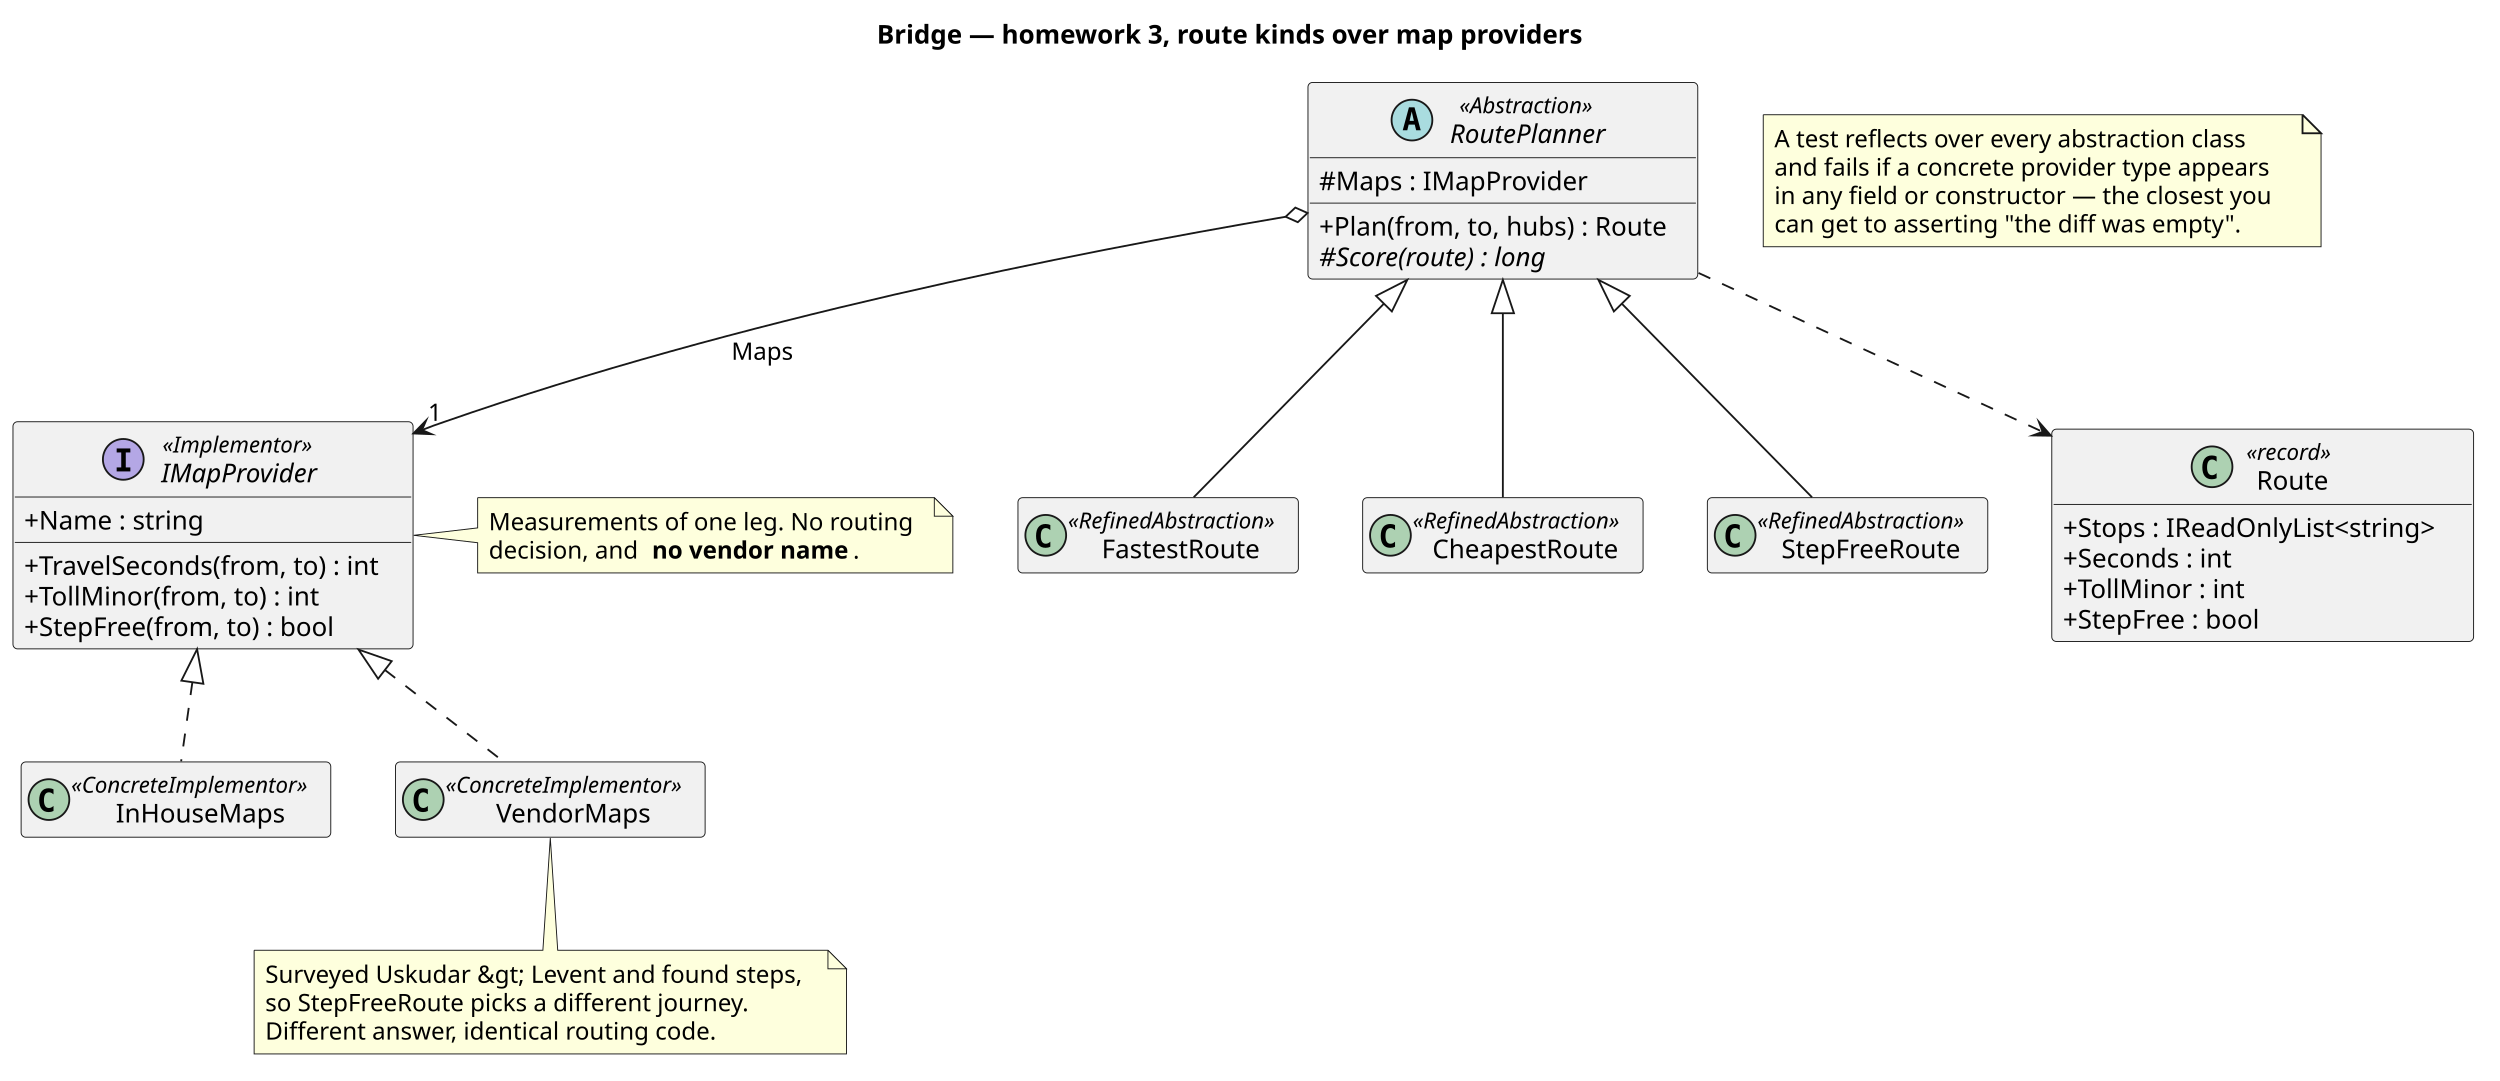
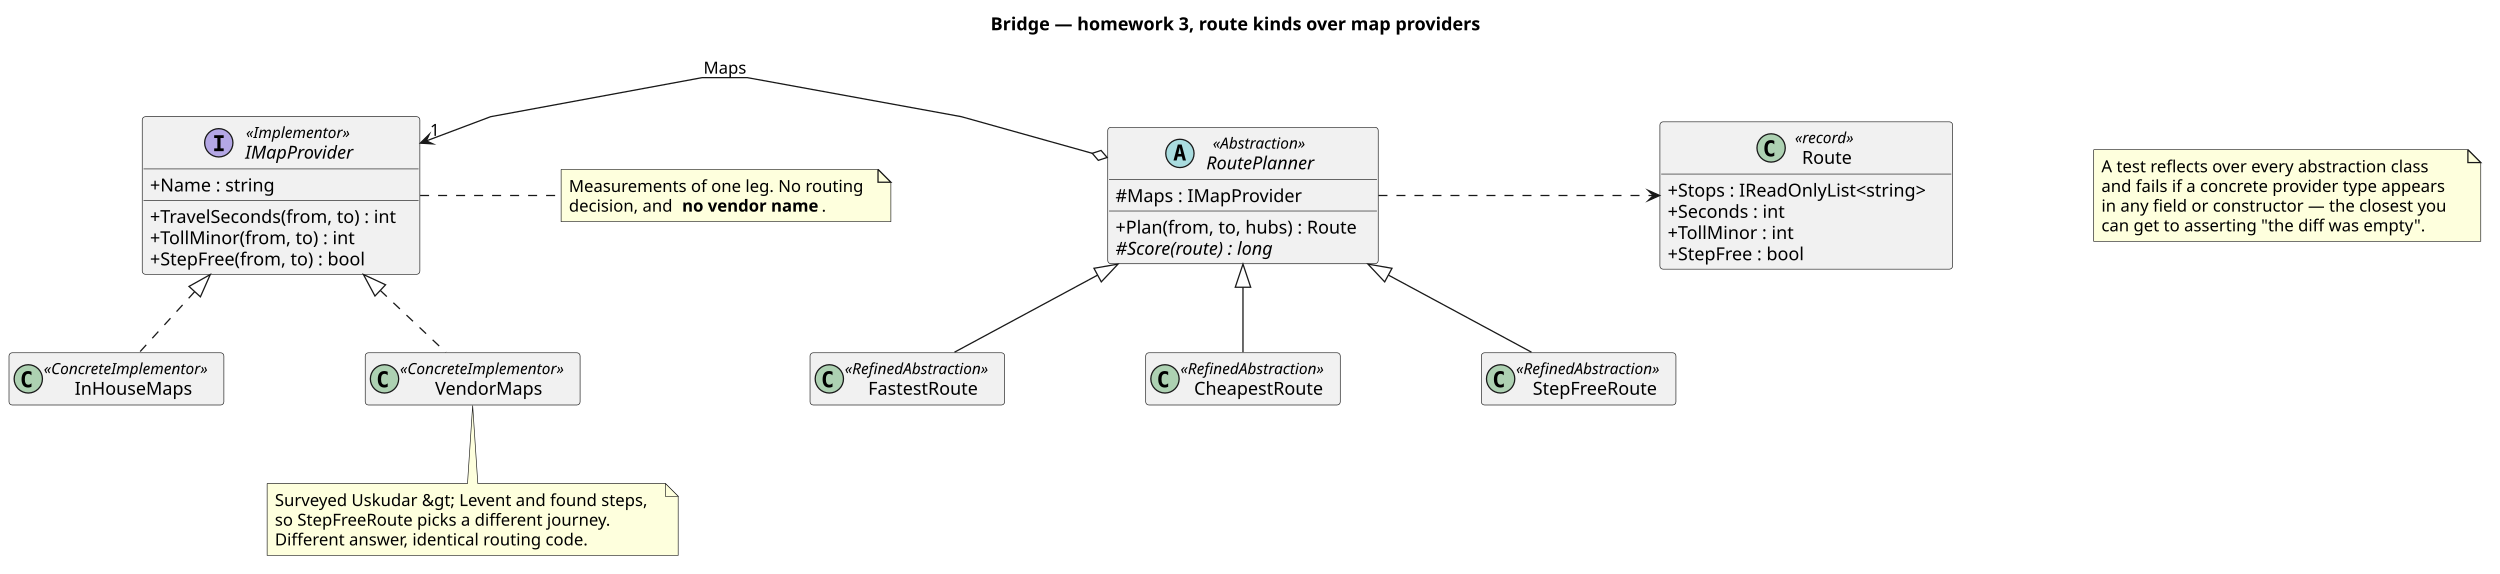
- <svg xmlns="http://www.w3.org/2000/svg" contentStyleType="text/css" data-diagram-type="CLASS" height="583px" preserveAspectRatio="none" style="width:1349px;height:583px;background:#FFFFFF;" version="1.1" viewBox="0 0 1349 583" width="1349px" zoomAndPan="magnify">
+ <svg xmlns="http://www.w3.org/2000/svg" contentStyleType="text/css" data-diagram-type="CLASS" height="446px" preserveAspectRatio="none" style="width:1944px;height:446px;background:#FFFFFF;" version="1.1" viewBox="0 0 1944 446" width="1944px" zoomAndPan="magnify">
  <defs />
  <g>
-     <g class="title" data-source-line="3">
-       <text fill="#000000" font-family="sans-serif" font-size="14" font-weight="700" lengthAdjust="spacing" textLength="396.491" x="473.127" y="23.535">Bridge — homework 3, route kinds over map providers</text>
+     <g class="title" data-source-line="5">
+       <text fill="#000000" font-family="sans-serif" font-size="14" font-weight="700" lengthAdjust="spacing" textLength="396.491" x="770.274" y="23.535">Bridge — homework 3, route kinds over map providers</text>
    </g>
-     <g class="entity" data-qualified-name="RoutePlanner" data-source-line="6" id="ent0001">
-       <rect fill="#F1F1F1" height="106.086" rx="2.5" ry="2.5" style="stroke:#181818;stroke-width:0.5;" width="210.331" x="705.78" y="44.488" />
-       <ellipse cx="761.896" cy="64.799" fill="#A9DCDF" rx="11" ry="11" style="stroke:#181818;stroke-width:1;" />
-       <path d="M761.76,60.147 L760.606,65.219 L762.922,65.219 Z M760.265,57.906 L763.262,57.906 L766.607,70.299 L764.158,70.299 L763.395,67.236 L760.116,67.236 L759.369,70.299 L756.92,70.299 Z " fill="#000000" />
-       <text fill="#000000" font-family="sans-serif" font-size="12" font-style="italic" lengthAdjust="spacing" textLength="79.471" x="787.46" y="61.09">«Abstraction»</text>
-       <text fill="#000000" font-family="sans-serif" font-size="14" font-style="italic" lengthAdjust="spacing" textLength="89.599" x="782.396" y="77.156">RoutePlanner</text>
-       <line style="stroke:#181818;stroke-width:0.5;" x1="706.78" x2="915.111" y1="85.109" y2="85.109" />
-       <text fill="#000000" font-family="sans-serif" font-size="14" lengthAdjust="spacing" textLength="146.214" x="711.78" y="102.644">#Maps : IMapProvider</text>
-       <line style="stroke:#181818;stroke-width:0.5;" x1="706.78" x2="915.111" y1="109.598" y2="109.598" />
-       <text fill="#000000" font-family="sans-serif" font-size="14" lengthAdjust="spacing" textLength="198.331" x="711.78" y="127.133">+Plan(from, to, hubs) : Route</text>
-       <text fill="#000000" font-family="sans-serif" font-size="14" font-style="italic" lengthAdjust="spacing" textLength="134.203" x="711.78" y="143.621">#Score(route) : long</text>
+     <g class="entity" data-qualified-name="RoutePlanner" data-source-line="8" id="ent0001">
+       <rect fill="#F1F1F1" height="106.086" rx="2.5" ry="2.5" style="stroke:#181818;stroke-width:0.5;" width="210.331" x="861.38" y="98.981" />
+       <ellipse cx="917.496" cy="119.291" fill="#A9DCDF" rx="11" ry="11" style="stroke:#181818;stroke-width:1;" />
+       <path d="M917.36,114.639 L916.206,119.711 L918.522,119.711 Z M915.865,112.398 L918.862,112.398 L922.207,124.791 L919.758,124.791 L918.995,121.728 L915.716,121.728 L914.969,124.791 L912.52,124.791 Z " fill="#000000" />
+       <text fill="#000000" font-family="sans-serif" font-size="12" font-style="italic" lengthAdjust="spacing" textLength="79.471" x="943.06" y="115.582">«Abstraction»</text>
+       <text fill="#000000" font-family="sans-serif" font-size="14" font-style="italic" lengthAdjust="spacing" textLength="89.599" x="937.996" y="131.648">RoutePlanner</text>
+       <line style="stroke:#181818;stroke-width:0.5;" x1="862.38" x2="1070.711" y1="139.602" y2="139.602" />
+       <text fill="#000000" font-family="sans-serif" font-size="14" lengthAdjust="spacing" textLength="146.214" x="867.38" y="157.137">#Maps : IMapProvider</text>
+       <line style="stroke:#181818;stroke-width:0.5;" x1="862.38" x2="1070.711" y1="164.09" y2="164.09" />
+       <text fill="#000000" font-family="sans-serif" font-size="14" lengthAdjust="spacing" textLength="198.331" x="867.38" y="181.625">+Plan(from, to, hubs) : Route</text>
+       <text fill="#000000" font-family="sans-serif" font-size="14" font-style="italic" lengthAdjust="spacing" textLength="134.203" x="867.38" y="198.113">#Score(route) : long</text>
    </g>
-     <g class="entity" data-qualified-name="FastestRoute" data-source-line="12" id="ent0002">
-       <rect fill="#F1F1F1" height="40.621" rx="2.5" ry="2.5" style="stroke:#181818;stroke-width:0.5;" width="151.31" x="549.29" y="268.548" />
-       <ellipse cx="564.29" cy="288.859" fill="#ADD1B2" rx="11" ry="11" style="stroke:#181818;stroke-width:1;" />
-       <path d="M566.763,295.002 Q566.182,295.301 565.543,295.45 Q564.904,295.6 564.198,295.6 Q561.691,295.6 560.371,293.948 Q559.052,292.296 559.052,289.175 Q559.052,286.045 560.371,284.394 Q561.691,282.742 564.198,282.742 Q564.904,282.742 565.551,282.891 Q566.199,283.041 566.763,283.339 L566.763,286.062 Q566.132,285.481 565.539,285.211 Q564.945,284.941 564.314,284.941 Q562.97,284.941 562.285,286.008 Q561.6,287.075 561.6,289.175 Q561.6,291.267 562.285,292.333 Q562.97,293.4 564.314,293.4 Q564.945,293.4 565.539,293.13 Q566.132,292.86 566.763,292.279 Z " fill="#000000" />
-       <text fill="#000000" font-family="sans-serif" font-size="12" font-style="italic" lengthAdjust="spacing" textLength="123.311" x="576.29" y="285.15">«RefinedAbstraction»</text>
-       <text fill="#000000" font-family="sans-serif" font-size="14" lengthAdjust="spacing" textLength="86.96" x="594.465" y="301.216">FastestRoute</text>
+     <g class="entity" data-qualified-name="FastestRoute" data-source-line="14" id="ent0002">
+       <rect fill="#F1F1F1" height="40.621" rx="2.5" ry="2.5" style="stroke:#181818;stroke-width:0.5;" width="151.31" x="629.89" y="274.31" />
+       <ellipse cx="644.89" cy="294.621" fill="#ADD1B2" rx="11" ry="11" style="stroke:#181818;stroke-width:1;" />
+       <path d="M647.363,300.764 Q646.782,301.063 646.143,301.212 Q645.504,301.362 644.798,301.362 Q642.291,301.362 640.971,299.71 Q639.652,298.058 639.652,294.937 Q639.652,291.808 640.971,290.156 Q642.291,288.504 644.798,288.504 Q645.504,288.504 646.151,288.653 Q646.799,288.803 647.363,289.101 L647.363,291.824 Q646.732,291.243 646.139,290.973 Q645.545,290.704 644.914,290.704 Q643.57,290.704 642.885,291.77 Q642.2,292.837 642.2,294.937 Q642.2,297.029 642.885,298.095 Q643.57,299.162 644.914,299.162 Q645.545,299.162 646.139,298.892 Q646.732,298.623 647.363,298.041 Z " fill="#000000" />
+       <text fill="#000000" font-family="sans-serif" font-size="12" font-style="italic" lengthAdjust="spacing" textLength="123.311" x="656.89" y="290.912">«RefinedAbstraction»</text>
+       <text fill="#000000" font-family="sans-serif" font-size="14" lengthAdjust="spacing" textLength="86.96" x="675.065" y="306.978">FastestRoute</text>
    </g>
-     <g class="entity" data-qualified-name="CheapestRoute" data-source-line="13" id="ent0003">
-       <rect fill="#F1F1F1" height="40.621" rx="2.5" ry="2.5" style="stroke:#181818;stroke-width:0.5;" width="151.31" x="735.29" y="268.548" />
-       <ellipse cx="750.29" cy="288.859" fill="#ADD1B2" rx="11" ry="11" style="stroke:#181818;stroke-width:1;" />
-       <path d="M752.763,295.002 Q752.182,295.301 751.543,295.45 Q750.904,295.6 750.198,295.6 Q747.691,295.6 746.371,293.948 Q745.052,292.296 745.052,289.175 Q745.052,286.045 746.371,284.394 Q747.691,282.742 750.198,282.742 Q750.904,282.742 751.551,282.891 Q752.199,283.041 752.763,283.339 L752.763,286.062 Q752.132,285.481 751.539,285.211 Q750.945,284.941 750.314,284.941 Q748.97,284.941 748.285,286.008 Q747.6,287.075 747.6,289.175 Q747.6,291.267 748.285,292.333 Q748.97,293.4 750.314,293.4 Q750.945,293.4 751.539,293.13 Q752.132,292.86 752.763,292.279 Z " fill="#000000" />
-       <text fill="#000000" font-family="sans-serif" font-size="12" font-style="italic" lengthAdjust="spacing" textLength="123.311" x="762.29" y="285.15">«RefinedAbstraction»</text>
-       <text fill="#000000" font-family="sans-serif" font-size="14" lengthAdjust="spacing" textLength="102.067" x="772.912" y="301.216">CheapestRoute</text>
+     <g class="entity" data-qualified-name="CheapestRoute" data-source-line="15" id="ent0003">
+       <rect fill="#F1F1F1" height="40.621" rx="2.5" ry="2.5" style="stroke:#181818;stroke-width:0.5;" width="151.31" x="890.89" y="274.31" />
+       <ellipse cx="905.89" cy="294.621" fill="#ADD1B2" rx="11" ry="11" style="stroke:#181818;stroke-width:1;" />
+       <path d="M908.363,300.764 Q907.782,301.063 907.143,301.212 Q906.504,301.362 905.798,301.362 Q903.291,301.362 901.971,299.71 Q900.652,298.058 900.652,294.937 Q900.652,291.808 901.971,290.156 Q903.291,288.504 905.798,288.504 Q906.504,288.504 907.151,288.653 Q907.799,288.803 908.363,289.101 L908.363,291.824 Q907.732,291.243 907.139,290.973 Q906.545,290.704 905.914,290.704 Q904.57,290.704 903.885,291.77 Q903.2,292.837 903.2,294.937 Q903.2,297.029 903.885,298.095 Q904.57,299.162 905.914,299.162 Q906.545,299.162 907.139,298.892 Q907.732,298.623 908.363,298.041 Z " fill="#000000" />
+       <text fill="#000000" font-family="sans-serif" font-size="12" font-style="italic" lengthAdjust="spacing" textLength="123.311" x="917.89" y="290.912">«RefinedAbstraction»</text>
+       <text fill="#000000" font-family="sans-serif" font-size="14" lengthAdjust="spacing" textLength="102.067" x="928.512" y="306.978">CheapestRoute</text>
    </g>
-     <g class="entity" data-qualified-name="StepFreeRoute" data-source-line="14" id="ent0004">
-       <rect fill="#F1F1F1" height="40.621" rx="2.5" ry="2.5" style="stroke:#181818;stroke-width:0.5;" width="151.31" x="921.29" y="268.548" />
-       <ellipse cx="936.29" cy="288.859" fill="#ADD1B2" rx="11" ry="11" style="stroke:#181818;stroke-width:1;" />
-       <path d="M938.763,295.002 Q938.182,295.301 937.543,295.45 Q936.904,295.6 936.198,295.6 Q933.691,295.6 932.371,293.948 Q931.052,292.296 931.052,289.175 Q931.052,286.045 932.371,284.394 Q933.691,282.742 936.198,282.742 Q936.904,282.742 937.551,282.891 Q938.199,283.041 938.763,283.339 L938.763,286.062 Q938.132,285.481 937.539,285.211 Q936.945,284.941 936.314,284.941 Q934.97,284.941 934.285,286.008 Q933.6,287.075 933.6,289.175 Q933.6,291.267 934.285,292.333 Q934.97,293.4 936.314,293.4 Q936.945,293.4 937.539,293.13 Q938.132,292.86 938.763,292.279 Z " fill="#000000" />
-       <text fill="#000000" font-family="sans-serif" font-size="12" font-style="italic" lengthAdjust="spacing" textLength="123.311" x="948.29" y="285.15">«RefinedAbstraction»</text>
-       <text fill="#000000" font-family="sans-serif" font-size="14" lengthAdjust="spacing" textLength="97.398" x="961.246" y="301.216">StepFreeRoute</text>
+     <g class="entity" data-qualified-name="StepFreeRoute" data-source-line="16" id="ent0004">
+       <rect fill="#F1F1F1" height="40.621" rx="2.5" ry="2.5" style="stroke:#181818;stroke-width:0.5;" width="151.31" x="1151.89" y="274.31" />
+       <ellipse cx="1166.89" cy="294.621" fill="#ADD1B2" rx="11" ry="11" style="stroke:#181818;stroke-width:1;" />
+       <path d="M1169.363,300.764 Q1168.782,301.063 1168.143,301.212 Q1167.504,301.362 1166.798,301.362 Q1164.291,301.362 1162.972,299.71 Q1161.652,298.058 1161.652,294.937 Q1161.652,291.808 1162.972,290.156 Q1164.291,288.504 1166.798,288.504 Q1167.504,288.504 1168.151,288.653 Q1168.799,288.803 1169.363,289.101 L1169.363,291.824 Q1168.732,291.243 1168.139,290.973 Q1167.545,290.704 1166.914,290.704 Q1165.57,290.704 1164.885,291.77 Q1164.2,292.837 1164.2,294.937 Q1164.2,297.029 1164.885,298.095 Q1165.57,299.162 1166.914,299.162 Q1167.545,299.162 1168.139,298.892 Q1168.732,298.623 1169.363,298.041 Z " fill="#000000" />
+       <text fill="#000000" font-family="sans-serif" font-size="12" font-style="italic" lengthAdjust="spacing" textLength="123.311" x="1178.89" y="290.912">«RefinedAbstraction»</text>
+       <text fill="#000000" font-family="sans-serif" font-size="14" lengthAdjust="spacing" textLength="97.398" x="1191.846" y="306.978">StepFreeRoute</text>
    </g>
-     <g class="entity" data-qualified-name="IMapProvider" data-source-line="16" id="ent0005">
-       <rect fill="#F1F1F1" height="122.574" rx="2.5" ry="2.5" style="stroke:#181818;stroke-width:0.5;" width="215.889" x="7" y="227.568" />
-       <ellipse cx="66.527" cy="247.879" fill="#B4A7E5" rx="11" ry="11" style="stroke:#181818;stroke-width:1;" />
-       <path d="M62.955,244.144 L62.955,241.986 L70.335,241.986 L70.335,244.144 L67.869,244.144 L67.869,252.221 L70.335,252.221 L70.335,254.379 L62.955,254.379 L62.955,252.221 L65.42,252.221 L65.42,244.144 Z " fill="#000000" />
-       <text fill="#000000" font-family="sans-serif" font-size="12" font-style="italic" lengthAdjust="spacing" textLength="87.047" x="87.671" y="244.17">«Implementor»</text>
-       <text fill="#000000" font-family="sans-serif" font-size="14" font-style="italic" lengthAdjust="spacing" textLength="88.334" x="87.027" y="260.236">IMapProvider</text>
-       <line style="stroke:#181818;stroke-width:0.5;" x1="8" x2="221.889" y1="268.189" y2="268.189" />
-       <text fill="#000000" font-family="sans-serif" font-size="14" lengthAdjust="spacing" textLength="102.929" x="13" y="285.724">+Name : string</text>
-       <line style="stroke:#181818;stroke-width:0.5;" x1="8" x2="221.889" y1="292.678" y2="292.678" />
-       <text fill="#000000" font-family="sans-serif" font-size="14" lengthAdjust="spacing" textLength="203.889" x="13" y="310.213">+TravelSeconds(from, to) : int</text>
-       <text fill="#000000" font-family="sans-serif" font-size="14" lengthAdjust="spacing" textLength="171.404" x="13" y="326.701">+TollMinor(from, to) : int</text>
-       <text fill="#000000" font-family="sans-serif" font-size="14" lengthAdjust="spacing" textLength="177.044" x="13" y="343.189">+StepFree(from, to) : bool</text>
+     <g class="entity" data-qualified-name="IMapProvider" data-source-line="18" id="ent0005">
+       <rect fill="#F1F1F1" height="122.574" rx="2.5" ry="2.5" style="stroke:#181818;stroke-width:0.5;" width="215.889" x="110.6" y="90.731" />
+       <ellipse cx="170.127" cy="111.041" fill="#B4A7E5" rx="11" ry="11" style="stroke:#181818;stroke-width:1;" />
+       <path d="M166.555,107.306 L166.555,105.148 L173.935,105.148 L173.935,107.306 L171.469,107.306 L171.469,115.383 L173.935,115.383 L173.935,117.541 L166.555,117.541 L166.555,115.383 L169.02,115.383 L169.02,107.306 Z " fill="#000000" />
+       <text fill="#000000" font-family="sans-serif" font-size="12" font-style="italic" lengthAdjust="spacing" textLength="87.047" x="191.271" y="107.332">«Implementor»</text>
+       <text fill="#000000" font-family="sans-serif" font-size="14" font-style="italic" lengthAdjust="spacing" textLength="88.334" x="190.627" y="123.398">IMapProvider</text>
+       <line style="stroke:#181818;stroke-width:0.5;" x1="111.6" x2="325.489" y1="131.352" y2="131.352" />
+       <text fill="#000000" font-family="sans-serif" font-size="14" lengthAdjust="spacing" textLength="102.929" x="116.6" y="148.887">+Name : string</text>
+       <line style="stroke:#181818;stroke-width:0.5;" x1="111.6" x2="325.489" y1="155.84" y2="155.84" />
+       <text fill="#000000" font-family="sans-serif" font-size="14" lengthAdjust="spacing" textLength="203.889" x="116.6" y="173.375">+TravelSeconds(from, to) : int</text>
+       <text fill="#000000" font-family="sans-serif" font-size="14" lengthAdjust="spacing" textLength="171.404" x="116.6" y="189.863">+TollMinor(from, to) : int</text>
+       <text fill="#000000" font-family="sans-serif" font-size="14" lengthAdjust="spacing" textLength="177.044" x="116.6" y="206.352">+StepFree(from, to) : bool</text>
    </g>
-     <g class="entity" data-qualified-name="InHouseMaps" data-source-line="23" id="ent0006">
-       <rect fill="#F1F1F1" height="40.621" rx="2.5" ry="2.5" style="stroke:#181818;stroke-width:0.5;" width="167.084" x="11.4" y="411.148" />
-       <ellipse cx="26.4" cy="431.459" fill="#ADD1B2" rx="11" ry="11" style="stroke:#181818;stroke-width:1;" />
-       <path d="M28.873,437.602 Q28.292,437.901 27.653,438.05 Q27.014,438.2 26.308,438.2 Q23.801,438.2 22.482,436.548 Q21.162,434.896 21.162,431.775 Q21.162,428.645 22.482,426.993 Q23.801,425.342 26.308,425.342 Q27.014,425.342 27.661,425.491 Q28.309,425.64 28.873,425.939 L28.873,428.662 Q28.242,428.081 27.649,427.811 Q27.055,427.541 26.424,427.541 Q25.08,427.541 24.395,428.608 Q23.71,429.675 23.71,431.775 Q23.71,433.866 24.395,434.933 Q25.08,436 26.424,436 Q27.055,436 27.649,435.73 Q28.242,435.46 28.873,434.879 Z " fill="#000000" />
-       <text fill="#000000" font-family="sans-serif" font-size="12" font-style="italic" lengthAdjust="spacing" textLength="139.084" x="38.4" y="427.75">«ConcreteImplementor»</text>
-       <text fill="#000000" font-family="sans-serif" font-size="14" lengthAdjust="spacing" textLength="90.973" x="62.456" y="443.816">InHouseMaps</text>
+     <g class="entity" data-qualified-name="InHouseMaps" data-source-line="25" id="ent0006">
+       <rect fill="#F1F1F1" height="40.621" rx="2.5" ry="2.5" style="stroke:#181818;stroke-width:0.5;" width="167.084" x="7" y="274.31" />
+       <ellipse cx="22" cy="294.621" fill="#ADD1B2" rx="11" ry="11" style="stroke:#181818;stroke-width:1;" />
+       <path d="M24.473,300.764 Q23.892,301.063 23.253,301.212 Q22.614,301.362 21.908,301.362 Q19.401,301.362 18.081,299.71 Q16.762,298.058 16.762,294.937 Q16.762,291.808 18.081,290.156 Q19.401,288.504 21.908,288.504 Q22.614,288.504 23.261,288.653 Q23.909,288.803 24.473,289.101 L24.473,291.824 Q23.842,291.243 23.249,290.973 Q22.655,290.704 22.024,290.704 Q20.68,290.704 19.995,291.77 Q19.31,292.837 19.31,294.937 Q19.31,297.029 19.995,298.095 Q20.68,299.162 22.024,299.162 Q22.655,299.162 23.249,298.892 Q23.842,298.623 24.473,298.041 Z " fill="#000000" />
+       <text fill="#000000" font-family="sans-serif" font-size="12" font-style="italic" lengthAdjust="spacing" textLength="139.084" x="34" y="290.912">«ConcreteImplementor»</text>
+       <text fill="#000000" font-family="sans-serif" font-size="14" lengthAdjust="spacing" textLength="90.973" x="58.056" y="306.978">InHouseMaps</text>
    </g>
-     <g class="entity" data-qualified-name="VendorMaps" data-source-line="24" id="ent0007">
-       <rect fill="#F1F1F1" height="40.621" rx="2.5" ry="2.5" style="stroke:#181818;stroke-width:0.5;" width="167.084" x="213.4" y="411.148" />
-       <ellipse cx="228.4" cy="431.459" fill="#ADD1B2" rx="11" ry="11" style="stroke:#181818;stroke-width:1;" />
-       <path d="M230.873,437.602 Q230.292,437.901 229.653,438.05 Q229.014,438.2 228.308,438.2 Q225.801,438.2 224.482,436.548 Q223.162,434.896 223.162,431.775 Q223.162,428.645 224.482,426.993 Q225.801,425.342 228.308,425.342 Q229.014,425.342 229.661,425.491 Q230.309,425.64 230.873,425.939 L230.873,428.662 Q230.242,428.081 229.649,427.811 Q229.055,427.541 228.424,427.541 Q227.08,427.541 226.395,428.608 Q225.71,429.675 225.71,431.775 Q225.71,433.866 226.395,434.933 Q227.08,436 228.424,436 Q229.055,436 229.649,435.73 Q230.242,435.46 230.873,434.879 Z " fill="#000000" />
-       <text fill="#000000" font-family="sans-serif" font-size="12" font-style="italic" lengthAdjust="spacing" textLength="139.084" x="240.4" y="427.75">«ConcreteImplementor»</text>
-       <text fill="#000000" font-family="sans-serif" font-size="14" lengthAdjust="spacing" textLength="84.519" x="267.682" y="443.816">VendorMaps</text>
+     <g class="entity" data-qualified-name="VendorMaps" data-source-line="26" id="ent0007">
+       <rect fill="#F1F1F1" height="40.621" rx="2.5" ry="2.5" style="stroke:#181818;stroke-width:0.5;" width="167.084" x="284" y="274.31" />
+       <ellipse cx="299" cy="294.621" fill="#ADD1B2" rx="11" ry="11" style="stroke:#181818;stroke-width:1;" />
+       <path d="M301.473,300.764 Q300.892,301.063 300.253,301.212 Q299.614,301.362 298.908,301.362 Q296.401,301.362 295.082,299.71 Q293.762,298.058 293.762,294.937 Q293.762,291.808 295.082,290.156 Q296.401,288.504 298.908,288.504 Q299.614,288.504 300.261,288.653 Q300.909,288.803 301.473,289.101 L301.473,291.824 Q300.842,291.243 300.249,290.973 Q299.655,290.704 299.024,290.704 Q297.68,290.704 296.995,291.77 Q296.31,292.837 296.31,294.937 Q296.31,297.029 296.995,298.095 Q297.68,299.162 299.024,299.162 Q299.655,299.162 300.249,298.892 Q300.842,298.623 301.473,298.041 Z " fill="#000000" />
+       <text fill="#000000" font-family="sans-serif" font-size="12" font-style="italic" lengthAdjust="spacing" textLength="139.084" x="311" y="290.912">«ConcreteImplementor»</text>
+       <text fill="#000000" font-family="sans-serif" font-size="14" lengthAdjust="spacing" textLength="84.519" x="338.282" y="306.978">VendorMaps</text>
    </g>
-     <g class="entity" data-qualified-name="Route" data-source-line="26" id="ent0008">
-       <rect fill="#F1F1F1" height="114.574" rx="2.5" ry="2.5" style="stroke:#181818;stroke-width:0.5;" width="227.606" x="1107.14" y="231.568" />
-       <ellipse cx="1193.618" cy="251.879" fill="#ADD1B2" rx="11" ry="11" style="stroke:#181818;stroke-width:1;" />
-       <path d="M1196.091,258.022 Q1195.51,258.321 1194.87,258.47 Q1194.231,258.62 1193.526,258.62 Q1191.019,258.62 1189.699,256.968 Q1188.379,255.316 1188.379,252.195 Q1188.379,249.065 1189.699,247.413 Q1191.019,245.762 1193.526,245.762 Q1194.231,245.762 1194.879,245.911 Q1195.526,246.06 1196.091,246.359 L1196.091,249.082 Q1195.46,248.501 1194.866,248.231 Q1194.273,247.961 1193.642,247.961 Q1192.297,247.961 1191.612,249.028 Q1190.928,250.095 1190.928,252.195 Q1190.928,254.286 1191.612,255.353 Q1192.297,256.42 1193.642,256.42 Q1194.273,256.42 1194.866,256.15 Q1195.46,255.88 1196.091,255.299 Z " fill="#000000" />
-       <text fill="#000000" font-family="sans-serif" font-size="12" font-style="italic" lengthAdjust="spacing" textLength="50.15" x="1212.118" y="248.17">«record»</text>
-       <text fill="#000000" font-family="sans-serif" font-size="14" lengthAdjust="spacing" textLength="39.177" x="1217.604" y="264.236">Route</text>
-       <line style="stroke:#181818;stroke-width:0.5;" x1="1108.14" x2="1333.745" y1="272.189" y2="272.189" />
-       <text fill="#000000" font-family="sans-serif" font-size="14" lengthAdjust="spacing" textLength="215.606" x="1113.14" y="289.724">+Stops : IReadOnlyList&lt;string&gt;</text>
-       <text fill="#000000" font-family="sans-serif" font-size="14" lengthAdjust="spacing" textLength="98.137" x="1113.14" y="306.213">+Seconds : int</text>
-       <text fill="#000000" font-family="sans-serif" font-size="14" lengthAdjust="spacing" textLength="107.058" x="1113.14" y="322.701">+TollMinor : int</text>
-       <text fill="#000000" font-family="sans-serif" font-size="14" lengthAdjust="spacing" textLength="112.697" x="1113.14" y="339.189">+StepFree : bool</text>
+     <g class="entity" data-qualified-name="Route" data-source-line="28" id="ent0008">
+       <rect fill="#F1F1F1" height="114.574" rx="2.5" ry="2.5" style="stroke:#181818;stroke-width:0.5;" width="227.606" x="1290.74" y="94.731" />
+       <ellipse cx="1377.217" cy="115.041" fill="#ADD1B2" rx="11" ry="11" style="stroke:#181818;stroke-width:1;" />
+       <path d="M1379.691,121.184 Q1379.11,121.483 1378.47,121.632 Q1377.831,121.782 1377.126,121.782 Q1374.619,121.782 1373.299,120.13 Q1371.979,118.478 1371.979,115.357 Q1371.979,112.228 1373.299,110.576 Q1374.619,108.924 1377.126,108.924 Q1377.831,108.924 1378.479,109.073 Q1379.126,109.223 1379.691,109.522 L1379.691,112.244 Q1379.06,111.663 1378.466,111.393 Q1377.873,111.124 1377.242,111.124 Q1375.897,111.124 1375.212,112.19 Q1374.528,113.257 1374.528,115.357 Q1374.528,117.449 1375.212,118.515 Q1375.897,119.582 1377.242,119.582 Q1377.873,119.582 1378.466,119.312 Q1379.06,119.043 1379.691,118.461 Z " fill="#000000" />
+       <text fill="#000000" font-family="sans-serif" font-size="12" font-style="italic" lengthAdjust="spacing" textLength="50.15" x="1395.717" y="111.332">«record»</text>
+       <text fill="#000000" font-family="sans-serif" font-size="14" lengthAdjust="spacing" textLength="39.177" x="1401.204" y="127.398">Route</text>
+       <line style="stroke:#181818;stroke-width:0.5;" x1="1291.74" x2="1517.345" y1="135.352" y2="135.352" />
+       <text fill="#000000" font-family="sans-serif" font-size="14" lengthAdjust="spacing" textLength="215.606" x="1296.74" y="152.887">+Stops : IReadOnlyList&lt;string&gt;</text>
+       <text fill="#000000" font-family="sans-serif" font-size="14" lengthAdjust="spacing" textLength="98.137" x="1296.74" y="169.375">+Seconds : int</text>
+       <text fill="#000000" font-family="sans-serif" font-size="14" lengthAdjust="spacing" textLength="107.058" x="1296.74" y="185.863">+TollMinor : int</text>
+       <text fill="#000000" font-family="sans-serif" font-size="14" lengthAdjust="spacing" textLength="112.697" x="1296.74" y="202.352">+StepFree : bool</text>
    </g>
-     <g class="entity" data-qualified-name="GMN16" data-source-line="42" id="ent0017">
-       <path d="M257.74,268.548 L257.74,284.858 L223.19,288.858 L257.74,292.858 L257.74,309.169 A0,0 0 0 0 257.74,309.169 L514.155,309.169 A0,0 0 0 0 514.155,309.169 L514.155,278.548 L504.156,268.548 L257.74,268.548 A0,0 0 0 0 257.74,268.548" fill="#FEFFDD" style="stroke:#181818;stroke-width:0.5;" />
-       <path d="M504.156,268.548 L504.156,278.548 L514.155,278.548 L504.156,268.548" fill="#FEFFDD" style="stroke:#181818;stroke-width:0.5;" />
-       <text fill="#000000" font-family="sans-serif" font-size="13" lengthAdjust="spacing" textLength="235.416" x="263.74" y="286.117">Measurements of one leg. No routing</text>
-       <text fill="#000000" font-family="sans-serif" font-size="13" lengthAdjust="spacing" textLength="83.935" x="263.74" y="301.427">decision, and</text>
-       <text fill="#000000" font-family="sans-serif" font-size="13" font-weight="700" lengthAdjust="spacing" textLength="108.507" x="351.788" y="301.427">no vendor name</text>
-       <text fill="#000000" font-family="sans-serif" font-size="13" lengthAdjust="spacing" textLength="4.113" x="460.295" y="301.427">.</text>
+     <g class="entity" data-qualified-name="GMN14" data-source-line="42" id="ent0015">
+       <path d="M436.33,131.71 L436.33,172.332 L692.745,172.332 L692.745,141.71 L682.745,131.71 L436.33,131.71" fill="#FEFFDD" style="stroke:#181818;stroke-width:0.5;" />
+       <path d="M682.745,131.71 L682.745,141.71 L692.745,141.71 L682.745,131.71" fill="#FEFFDD" style="stroke:#181818;stroke-width:1;" />
+       <text fill="#000000" font-family="sans-serif" font-size="13" lengthAdjust="spacing" textLength="235.416" x="442.33" y="149.279">Measurements of one leg. No routing</text>
+       <text fill="#000000" font-family="sans-serif" font-size="13" lengthAdjust="spacing" textLength="83.935" x="442.33" y="164.589">decision, and</text>
+       <text fill="#000000" font-family="sans-serif" font-size="13" font-weight="700" lengthAdjust="spacing" textLength="108.507" x="530.378" y="164.589">no vendor name</text>
+       <text fill="#000000" font-family="sans-serif" font-size="13" lengthAdjust="spacing" textLength="4.113" x="638.885" y="164.589">.</text>
    </g>
-     <g class="entity" data-qualified-name="GMN19" data-source-line="47" id="ent0020">
-       <path d="M137.13,512.768 L137.13,568.7 A0,0 0 0 0 137.13,568.7 L456.755,568.7 A0,0 0 0 0 456.755,568.7 L456.755,522.768 L446.755,512.768 L300.94,512.768 L296.94,452.128 L292.94,512.768 L137.13,512.768 A0,0 0 0 0 137.13,512.768" fill="#FEFFDD" style="stroke:#181818;stroke-width:0.5;" />
-       <path d="M446.755,512.768 L446.755,522.768 L456.755,522.768 L446.755,512.768" fill="#FEFFDD" style="stroke:#181818;stroke-width:0.5;" />
-       <text fill="#000000" font-family="sans-serif" font-size="13" lengthAdjust="spacing" textLength="298.625" x="143.13" y="530.337">Surveyed Uskudar &amp;gt; Levent and found steps,</text>
-       <text fill="#000000" font-family="sans-serif" font-size="13" lengthAdjust="spacing" textLength="271.4" x="143.13" y="545.647">so StepFreeRoute picks a different journey.</text>
-       <text fill="#000000" font-family="sans-serif" font-size="13" lengthAdjust="spacing" textLength="254.624" x="143.13" y="560.958">Different answer, identical routing code.</text>
+     <g class="entity" data-qualified-name="GMN17" data-source-line="47" id="ent0018">
+       <path d="M207.73,375.93 L207.73,431.862 A0,0 0 0 0 207.73,431.862 L527.356,431.862 A0,0 0 0 0 527.356,431.862 L527.356,385.93 L517.356,375.93 L371.54,375.93 L367.54,315.291 L363.54,375.93 L207.73,375.93 A0,0 0 0 0 207.73,375.93" fill="#FEFFDD" style="stroke:#181818;stroke-width:0.5;" />
+       <path d="M517.356,375.93 L517.356,385.93 L527.356,385.93 L517.356,375.93" fill="#FEFFDD" style="stroke:#181818;stroke-width:0.5;" />
+       <text fill="#000000" font-family="sans-serif" font-size="13" lengthAdjust="spacing" textLength="298.625" x="213.73" y="393.499">Surveyed Uskudar &amp;gt; Levent and found steps,</text>
+       <text fill="#000000" font-family="sans-serif" font-size="13" lengthAdjust="spacing" textLength="271.4" x="213.73" y="408.809">so StepFreeRoute picks a different journey.</text>
+       <text fill="#000000" font-family="sans-serif" font-size="13" lengthAdjust="spacing" textLength="254.624" x="213.73" y="424.12">Different answer, identical routing code.</text>
    </g>
-     <g class="entity" data-qualified-name="N1" data-source-line="53" id="ent0022">
-       <path d="M951.45,61.908 L951.45,133.15 L1252.439,133.15 L1252.439,71.908 L1242.439,61.908 L951.45,61.908" fill="#FEFFDD" style="stroke:#181818;stroke-width:0.5;" />
-       <path d="M1242.439,61.908 L1242.439,71.908 L1252.439,71.908 L1242.439,61.908" fill="#FEFFDD" style="stroke:#181818;stroke-width:1;" />
-       <text fill="#000000" font-family="sans-serif" font-size="13" lengthAdjust="spacing" textLength="265.865" x="957.45" y="79.477">A test reflects over every abstraction class</text>
-       <text fill="#000000" font-family="sans-serif" font-size="13" lengthAdjust="spacing" textLength="277.786" x="957.45" y="94.787">and fails if a concrete provider type appears</text>
-       <text fill="#000000" font-family="sans-serif" font-size="13" lengthAdjust="spacing" textLength="279.989" x="957.45" y="110.098">in any field or constructor — the closest you</text>
-       <text fill="#000000" font-family="sans-serif" font-size="13" lengthAdjust="spacing" textLength="260.082" x="957.45" y="125.408">can get to asserting "the diff was empty".</text>
+     <g class="entity" data-qualified-name="N1" data-source-line="53" id="ent0020">
+       <path d="M1628.05,116.4 L1628.05,187.643 L1929.039,187.643 L1929.039,126.4 L1919.039,116.4 L1628.05,116.4" fill="#FEFFDD" style="stroke:#181818;stroke-width:0.5;" />
+       <path d="M1919.039,116.4 L1919.039,126.4 L1929.039,126.4 L1919.039,116.4" fill="#FEFFDD" style="stroke:#181818;stroke-width:1;" />
+       <text fill="#000000" font-family="sans-serif" font-size="13" lengthAdjust="spacing" textLength="265.865" x="1634.05" y="133.969">A test reflects over every abstraction class</text>
+       <text fill="#000000" font-family="sans-serif" font-size="13" lengthAdjust="spacing" textLength="277.786" x="1634.05" y="149.279">and fails if a concrete provider type appears</text>
+       <text fill="#000000" font-family="sans-serif" font-size="13" lengthAdjust="spacing" textLength="279.989" x="1634.05" y="164.59">in any field or constructor — the closest you</text>
+       <text fill="#000000" font-family="sans-serif" font-size="13" lengthAdjust="spacing" textLength="260.082" x="1634.05" y="179.9">can get to asserting "the diff was empty".</text>
    </g>
-     <g class="link" data-entity-1="ent0001" data-entity-2="ent0002" data-link-type="extension" data-source-line="33" id="lnk9">
-       <path codeLine="33" d="M746.766,163.859 C708.496,202.819 671.06,240.918 644.12,268.338" fill="none" id="RoutePlanner-backto-FastestRoute" style="stroke:#181818;stroke-width:1;" />
-       <polygon fill="none" points="759.38,151.018,742.486,159.655,751.047,168.064,759.38,151.018" style="stroke:#181818;stroke-width:1;stroke-linejoin:miter;stroke-miterlimit:10;" />
+     <g class="link" data-entity-1="ent0001" data-entity-2="ent0002" data-link-type="extension" data-source-line="35" id="lnk9">
+       <path codeLine="35" d="M853.513,213.907 C809.163,237.797 775.15,256.12 742.22,273.861" fill="none" id="RoutePlanner-backto-FastestRoute" style="stroke:#181818;stroke-width:1;" />
+       <polygon fill="none" points="869.36,205.37,850.667,208.625,856.358,219.189,869.36,205.37" style="stroke:#181818;stroke-width:1;stroke-linejoin:miter;stroke-miterlimit:10;" />
    </g>
-     <g class="link" data-entity-1="ent0001" data-entity-2="ent0003" data-link-type="extension" data-source-line="34" id="lnk10">
-       <path codeLine="34" d="M810.94,169.018 C810.94,207.978 810.94,240.918 810.94,268.338" fill="none" id="RoutePlanner-backto-CheapestRoute" style="stroke:#181818;stroke-width:1;" />
-       <polygon fill="none" points="810.94,151.018,804.94,169.018,816.94,169.018,810.94,151.018" style="stroke:#181818;stroke-width:1;stroke-linejoin:miter;stroke-miterlimit:10;" />
+     <g class="link" data-entity-1="ent0001" data-entity-2="ent0003" data-link-type="extension" data-source-line="36" id="lnk10">
+       <path codeLine="36" d="M966.54,223.37 C966.54,247.261 966.54,256.12 966.54,273.861" fill="none" id="RoutePlanner-backto-CheapestRoute" style="stroke:#181818;stroke-width:1;" />
+       <polygon fill="none" points="966.54,205.37,960.54,223.37,972.54,223.37,966.54,205.37" style="stroke:#181818;stroke-width:1;stroke-linejoin:miter;stroke-miterlimit:10;" />
    </g>
-     <g class="link" data-entity-1="ent0001" data-entity-2="ent0004" data-link-type="extension" data-source-line="35" id="lnk11">
-       <path codeLine="35" d="M875.124,163.859 C913.394,202.819 950.83,240.918 977.77,268.338" fill="none" id="RoutePlanner-backto-StepFreeRoute" style="stroke:#181818;stroke-width:1;" />
-       <polygon fill="none" points="862.51,151.018,870.843,168.064,879.404,159.655,862.51,151.018" style="stroke:#181818;stroke-width:1;stroke-linejoin:miter;stroke-miterlimit:10;" />
+     <g class="link" data-entity-1="ent0001" data-entity-2="ent0004" data-link-type="extension" data-source-line="37" id="lnk11">
+       <path codeLine="37" d="M1079.577,213.907 C1123.927,237.797 1157.93,256.12 1190.86,273.861" fill="none" id="RoutePlanner-backto-StepFreeRoute" style="stroke:#181818;stroke-width:1;" />
+       <polygon fill="none" points="1063.73,205.37,1076.732,219.189,1082.423,208.625,1063.73,205.37" style="stroke:#181818;stroke-width:1;stroke-linejoin:miter;stroke-miterlimit:10;" />
    </g>
-     <g class="link" data-entity-1="ent0001" data-entity-2="ent0005" data-link-type="aggregation" data-source-line="36" id="lnk12">
-       <path codeLine="36" d="M693.71,116.963 C577.59,136.743 398.15,172.348 239.94,227.568 C234.37,229.518 233.363,229.784 227.703,232.044" fill="none" id="RoutePlanner-IMapProvider" style="stroke:#181818;stroke-width:1;" />
-       <polygon fill="none" points="705.54,114.948,698.953,112.013,693.71,116.963,700.297,119.899,705.54,114.948" style="stroke:#181818;stroke-width:1;stroke-linejoin:miter;stroke-miterlimit:10;" />
-       <polygon fill="#181818" points="223.06,233.898,232.902,234.276,227.703,232.044,229.935,226.846,223.06,233.898" style="stroke:#181818;stroke-width:1;stroke-linejoin:miter;stroke-miterlimit:10;" />
-       <text fill="#000000" font-family="sans-serif" font-size="13" lengthAdjust="spacing" textLength="33.185" x="394.66" y="194.137">Maps</text>
-       <text fill="#000000" font-family="sans-serif" font-size="13" lengthAdjust="spacing" textLength="8.22" x="230.951" y="227.086">1</text>
+     <g class="link" data-entity-1="ent0005" data-entity-2="ent0006" data-link-type="extension" data-source-line="38" id="lnk12">
+       <path codeLine="38" d="M151.4,226.769 C131.61,248.499 122.78,258.211 108.42,273.981" fill="none" id="IMapProvider-backto-InHouseMaps" style="stroke:#181818;stroke-width:1;stroke-dasharray:7,7;" />
+       <polygon fill="none" points="163.52,213.46,146.964,222.729,155.836,230.809,163.52,213.46" style="stroke:#181818;stroke-width:1;stroke-linejoin:miter;stroke-miterlimit:10;" />
    </g>
-     <g class="link" data-entity-1="ent0001" data-entity-2="ent0008" data-link-type="dependency" data-source-line="37" id="lnk13">
-       <path codeLine="37" d="M916.53,147.288 C974.78,174.188 1042.62,205.512 1102.18,233.012" fill="none" id="RoutePlanner-to-Route" style="stroke:#181818;stroke-width:1;stroke-dasharray:7,7;" />
-       <polygon fill="#181818" points="1106.72,235.108,1100.226,227.704,1102.18,233.012,1096.872,234.967,1106.72,235.108" style="stroke:#181818;stroke-width:1;stroke-linejoin:miter;stroke-miterlimit:10;" />
+     <g class="link" data-entity-1="ent0005" data-entity-2="ent0007" data-link-type="extension" data-source-line="39" id="lnk13">
+       <path codeLine="39" d="M295.692,225.814 C318.722,247.543 330.02,258.211 346.73,273.981" fill="none" id="IMapProvider-backto-VendorMaps" style="stroke:#181818;stroke-width:1;stroke-dasharray:7,7;" />
+       <polygon fill="none" points="282.6,213.46,291.574,230.178,299.81,221.45,282.6,213.46" style="stroke:#181818;stroke-width:1;stroke-linejoin:miter;stroke-miterlimit:10;" />
    </g>
-     <g class="link" data-entity-1="ent0005" data-entity-2="ent0006" data-link-type="extension" data-source-line="38" id="lnk14">
-       <path codeLine="38" d="M103.808,368.118 C100.708,389.848 99.98,395.048 97.74,410.818" fill="none" id="IMapProvider-backto-InHouseMaps" style="stroke:#181818;stroke-width:1;stroke-dasharray:7,7;" />
-       <polygon fill="none" points="106.35,350.298,97.868,367.271,109.748,368.965,106.35,350.298" style="stroke:#181818;stroke-width:1;stroke-linejoin:miter;stroke-miterlimit:10;" />
+     <g class="link" data-entity-1="ent0005" data-entity-2="ent0015" data-link-type="association" data-source-line="42" id="lnk16">
+       <path d="M326.66,152.02 C331.2,152.02 333.88,152.02 333.88,152.02 C333.88,152.02 405.68,152.02 435.98,152.02" fill="none" id="IMapProvider-GMN14" style="stroke:#181818;stroke-width:1;stroke-dasharray:7,7;" />
    </g>
-     <g class="link" data-entity-1="ent0005" data-entity-2="ent0007" data-link-type="extension" data-source-line="39" id="lnk15">
-       <path codeLine="39" d="M207.695,361.512 C235.785,383.212 251.25,395.158 271.6,410.878" fill="none" id="IMapProvider-backto-VendorMaps" style="stroke:#181818;stroke-width:1;stroke-dasharray:7,7;" />
-       <polygon fill="none" points="193.45,350.508,204.026,366.261,211.363,356.764,193.45,350.508" style="stroke:#181818;stroke-width:1;stroke-linejoin:miter;stroke-miterlimit:10;" />
+     <g class="link" data-entity-1="ent0001" data-entity-2="ent0005" data-link-type="aggregation" data-source-line="59" id="lnk21">
+       <path codeLine="59" d="M849.334,119.217 C793.334,103.547 747.54,90.731 747.54,90.731 C747.54,90.731 581.04,60.361 581.04,60.361 C581.04,60.361 546.04,60.361 546.04,60.361 C546.04,60.361 381.54,90.731 381.54,90.731 C381.54,90.731 361.6,98.231 331.49,109.551" fill="none" id="RoutePlanner-IMapProvider" style="stroke:#181818;stroke-width:1;" />
+       <polygon fill="none" points="860.89,122.451,856.19,116.982,849.334,119.217,854.034,124.686,860.89,122.451" style="stroke:#181818;stroke-width:1;stroke-linejoin:miter;stroke-miterlimit:10;" />
+       <polygon fill="#181818" points="326.81,111.311,336.642,111.887,331.49,109.551,333.827,104.399,326.81,111.311" style="stroke:#181818;stroke-width:1;stroke-linejoin:miter;stroke-miterlimit:10;" />
+       <text fill="#000000" font-family="sans-serif" font-size="13" lengthAdjust="spacing" textLength="33.185" x="547.04" y="57.299">Maps</text>
+       <text fill="#000000" font-family="sans-serif" font-size="13" lengthAdjust="spacing" textLength="8.22" x="334.36" y="105.65">1</text>
+     </g>
+     <g class="link" data-entity-1="ent0001" data-entity-2="ent0008" data-link-type="dependency" data-source-line="60" id="lnk22">
+       <path codeLine="60" d="M1071.87,152.02 C1094.9,152.02 1112.54,152.02 1112.54,152.02 C1112.54,152.02 1258.54,152.02 1258.54,152.02 C1258.54,152.02 1266.92,152.02 1285.58,152.02" fill="none" id="RoutePlanner-to-Route" style="stroke:#181818;stroke-width:1;stroke-dasharray:7,7;" />
+       <polygon fill="#181818" points="1290.58,152.02,1281.58,148.02,1285.58,152.02,1281.58,156.02,1290.58,152.02" style="stroke:#181818;stroke-width:1;stroke-linejoin:miter;stroke-miterlimit:10;" />
    </g>
  </g>
</svg>
